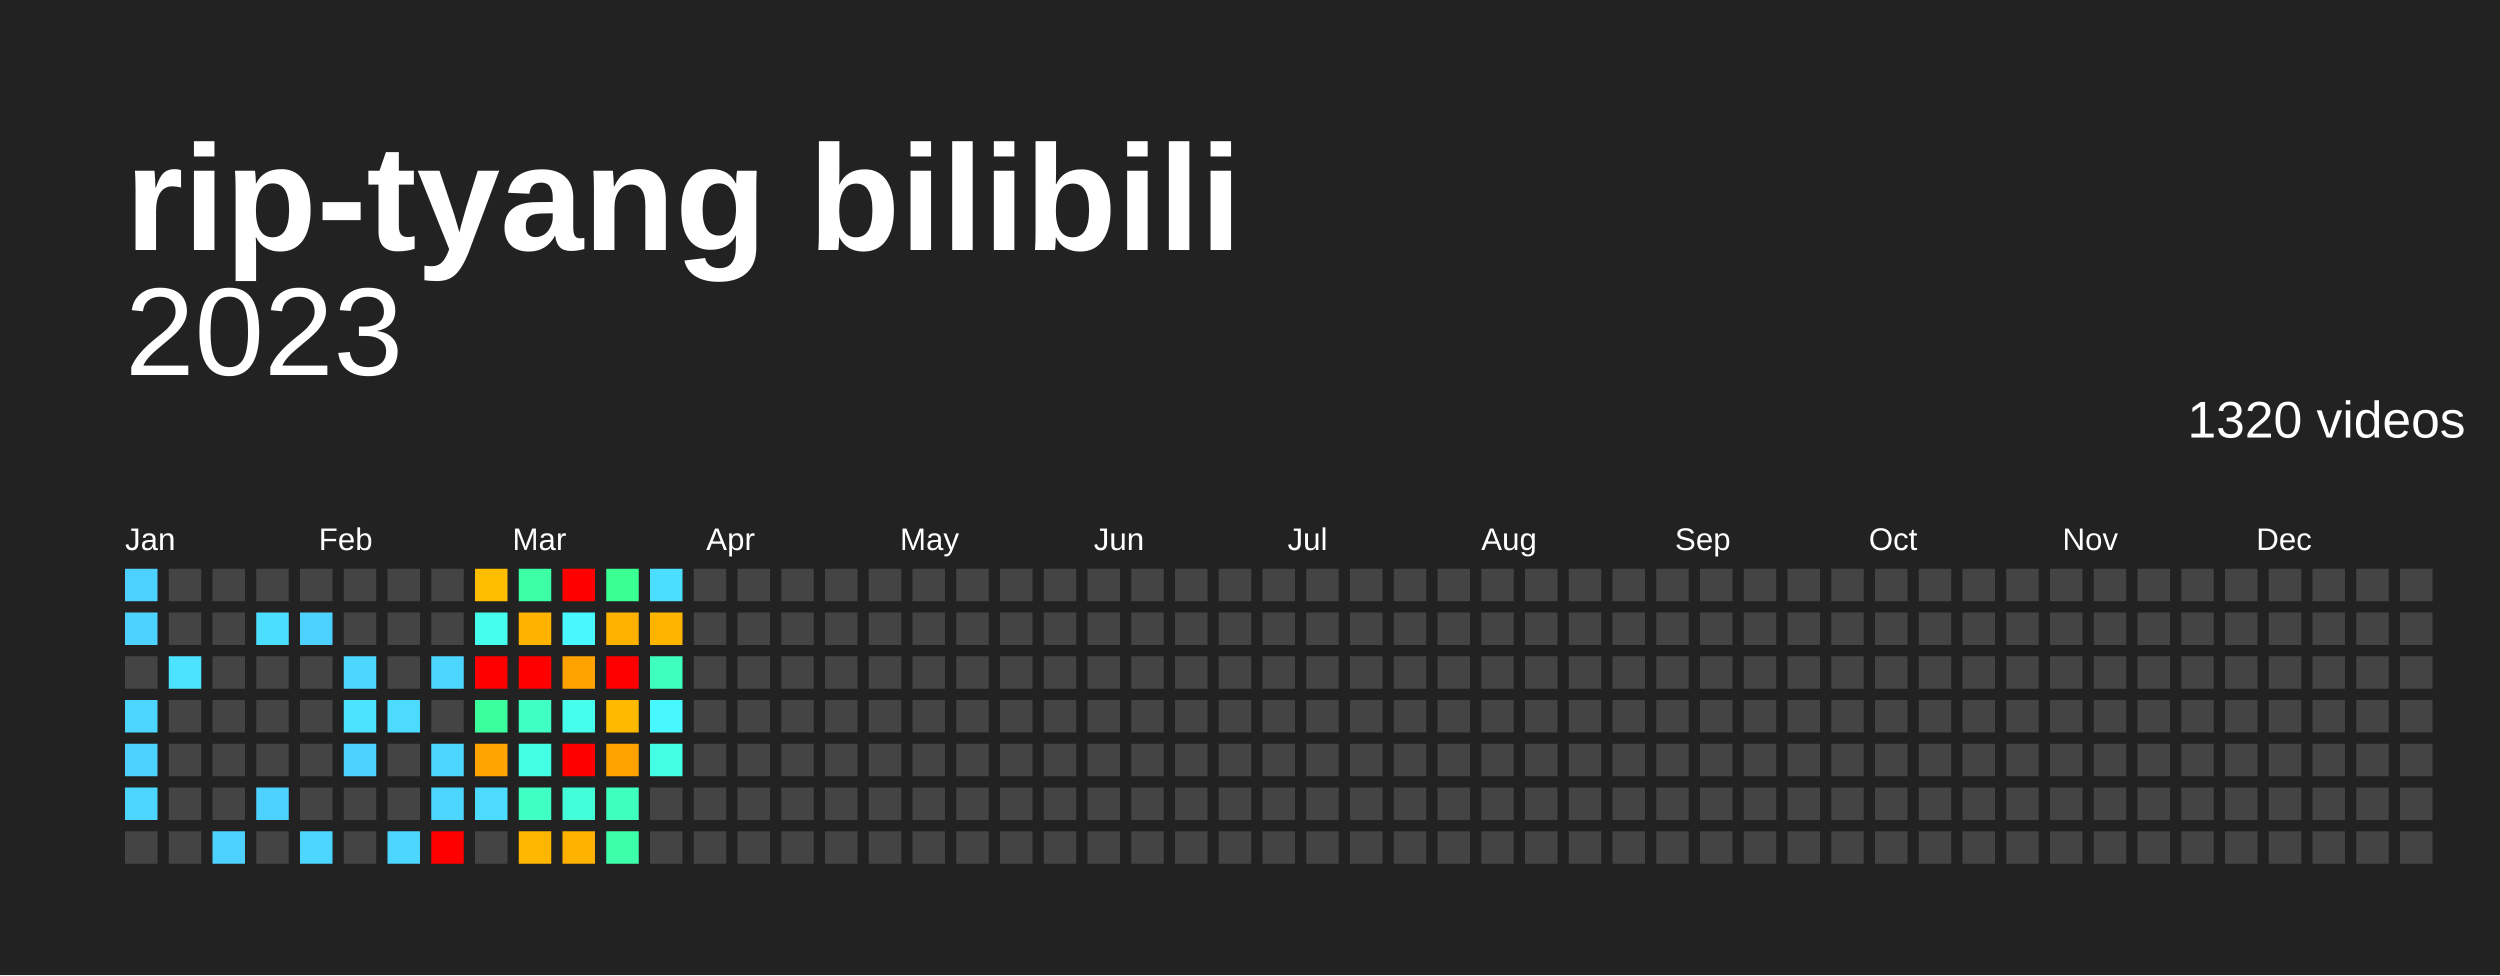
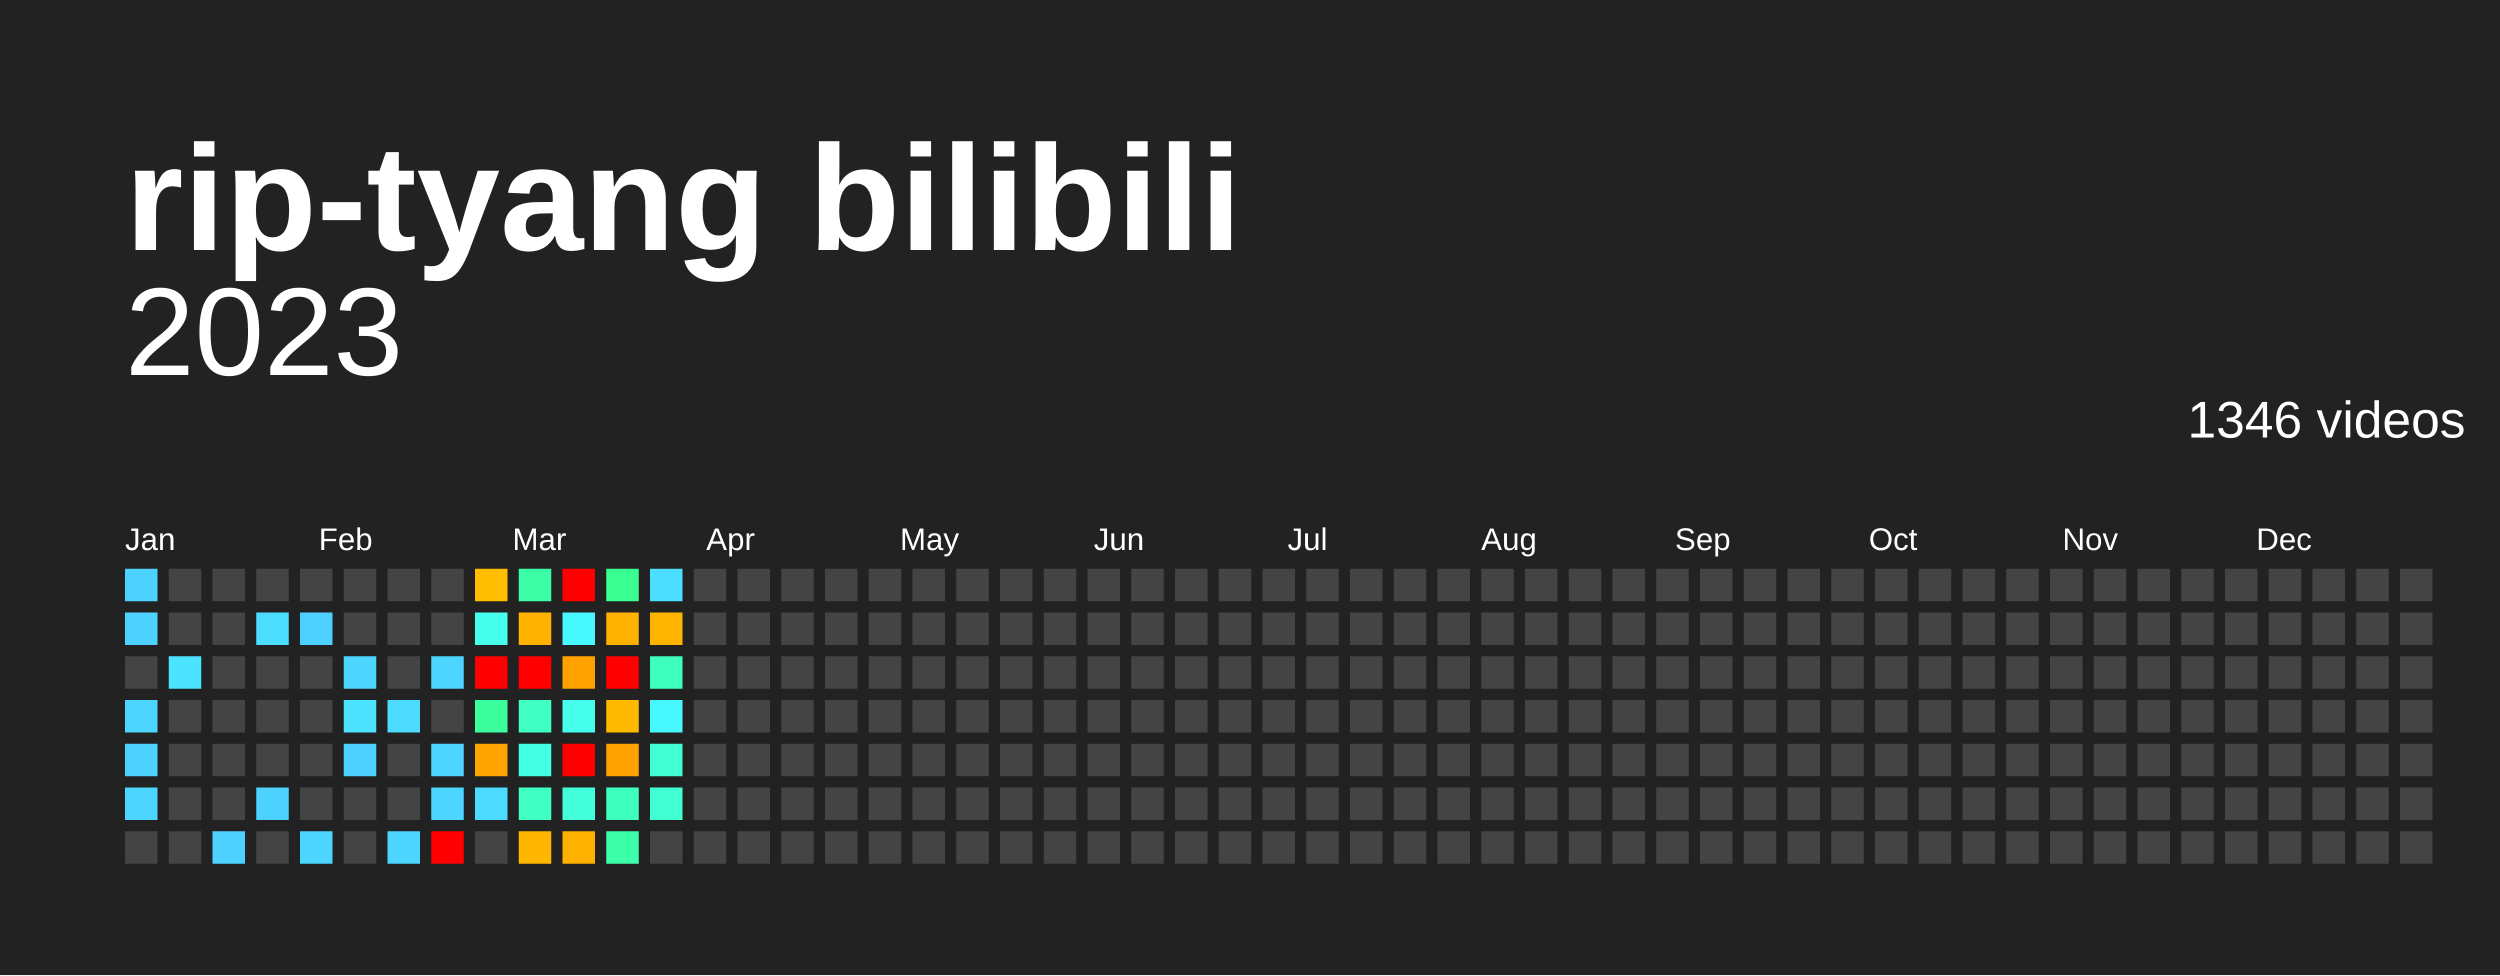
<svg xmlns="http://www.w3.org/2000/svg" baseProfile="full" height="78mm" version="1.1" viewBox="0,0,200,78" width="200mm">
  <defs />
  <rect fill="#222222" height="78" width="200" x="0" y="0" />
  <text fill="#FFFFFF" style="font-size:12px; font-family:Arial; font-weight:bold;" x="10" y="20">rip-tyang bilibili</text>
  <text alignment-baseline="hanging" fill="#FFFFFF" style="font-size:10.0px; font-family:Arial;" x="10" y="30">2023</text>
-   <text alignment-baseline="hanging" fill="#FFFFFF" style="font-size:4.125px; font-family:Arial;" x="175" y="35">1320 videos</text>
+   <text alignment-baseline="hanging" fill="#FFFFFF" style="font-size:4.125px; font-family:Arial;" x="175" y="35">1346 videos</text>
  <text fill="#FFFFFF" style="font-size:2.5px; font-family:Arial" x="10.0" y="44">Jan</text>
  <text fill="#FFFFFF" style="font-size:2.5px; font-family:Arial" x="25.5" y="44">Feb</text>
  <text fill="#FFFFFF" style="font-size:2.5px; font-family:Arial" x="41.0" y="44">Mar</text>
  <text fill="#FFFFFF" style="font-size:2.5px; font-family:Arial" x="56.5" y="44">Apr</text>
  <text fill="#FFFFFF" style="font-size:2.5px; font-family:Arial" x="72.0" y="44">May</text>
  <text fill="#FFFFFF" style="font-size:2.5px; font-family:Arial" x="87.5" y="44">Jun</text>
  <text fill="#FFFFFF" style="font-size:2.5px; font-family:Arial" x="103.0" y="44">Jul</text>
  <text fill="#FFFFFF" style="font-size:2.5px; font-family:Arial" x="118.5" y="44">Aug</text>
  <text fill="#FFFFFF" style="font-size:2.5px; font-family:Arial" x="134.0" y="44">Sep</text>
  <text fill="#FFFFFF" style="font-size:2.5px; font-family:Arial" x="149.5" y="44">Oct</text>
  <text fill="#FFFFFF" style="font-size:2.5px; font-family:Arial" x="165.0" y="44">Nov</text>
  <text fill="#FFFFFF" style="font-size:2.5px; font-family:Arial" x="180.5" y="44">Dec</text>
  <rect fill="#4dd2ff" height="2.6" width="2.6" x="10.0" y="45.5" />
  <rect fill="#4dd2ff" height="2.6" width="2.6" x="10.0" y="49.0" />
  <rect fill="#444444" height="2.6" width="2.6" x="10.0" y="52.5" />
  <rect fill="#4cd6ff" height="2.6" width="2.6" x="10.0" y="56.0" />
  <rect fill="#4dd2ff" height="2.6" width="2.6" x="10.0" y="59.5" />
  <rect fill="#4cd6ff" height="2.6" width="2.6" x="10.0" y="63.0" />
  <rect fill="#444444" height="2.6" width="2.6" x="10.0" y="66.5" />
  <rect fill="#444444" height="2.6" width="2.6" x="13.5" y="45.5" />
  <rect fill="#444444" height="2.6" width="2.6" x="13.5" y="49.0" />
  <rect fill="#4be3ff" height="2.6" width="2.6" x="13.5" y="52.5" />
  <rect fill="#444444" height="2.6" width="2.6" x="13.5" y="56.0" />
  <rect fill="#444444" height="2.6" width="2.6" x="13.5" y="59.5" />
  <rect fill="#444444" height="2.6" width="2.6" x="13.5" y="63.0" />
  <rect fill="#444444" height="2.6" width="2.6" x="13.5" y="66.5" />
  <rect fill="#444444" height="2.6" width="2.6" x="17.0" y="45.5" />
  <rect fill="#444444" height="2.6" width="2.6" x="17.0" y="49.0" />
  <rect fill="#444444" height="2.6" width="2.6" x="17.0" y="52.5" />
  <rect fill="#444444" height="2.6" width="2.6" x="17.0" y="56.0" />
  <rect fill="#444444" height="2.6" width="2.6" x="17.0" y="59.5" />
  <rect fill="#444444" height="2.6" width="2.6" x="17.0" y="63.0" />
  <rect fill="#4dd2ff" height="2.6" width="2.6" x="17.0" y="66.5" />
  <rect fill="#444444" height="2.6" width="2.6" x="20.5" y="45.5" />
  <rect fill="#4bdeff" height="2.6" width="2.6" x="20.5" y="49.0" />
  <rect fill="#444444" height="2.6" width="2.6" x="20.5" y="52.5" />
  <rect fill="#444444" height="2.6" width="2.6" x="20.5" y="56.0" />
  <rect fill="#444444" height="2.6" width="2.6" x="20.5" y="59.5" />
  <rect fill="#4dd2ff" height="2.6" width="2.6" x="20.5" y="63.0" />
  <rect fill="#444444" height="2.6" width="2.6" x="20.5" y="66.5" />
  <rect fill="#444444" height="2.6" width="2.6" x="24.0" y="45.5" />
  <rect fill="#4dd2ff" height="2.6" width="2.6" x="24.0" y="49.0" />
  <rect fill="#444444" height="2.6" width="2.6" x="24.0" y="52.5" />
  <rect fill="#444444" height="2.6" width="2.6" x="24.0" y="56.0" />
  <rect fill="#444444" height="2.6" width="2.6" x="24.0" y="59.5" />
  <rect fill="#444444" height="2.6" width="2.6" x="24.0" y="63.0" />
  <rect fill="#4cd6ff" height="2.6" width="2.6" x="24.0" y="66.5" />
  <rect fill="#444444" height="2.6" width="2.6" x="27.5" y="45.5" />
  <rect fill="#444444" height="2.6" width="2.6" x="27.5" y="49.0" />
  <rect fill="#4cd6ff" height="2.6" width="2.6" x="27.5" y="52.5" />
  <rect fill="#4be3ff" height="2.6" width="2.6" x="27.5" y="56.0" />
  <rect fill="#4dd2ff" height="2.6" width="2.6" x="27.5" y="59.5" />
  <rect fill="#444444" height="2.6" width="2.6" x="27.5" y="63.0" />
  <rect fill="#444444" height="2.6" width="2.6" x="27.5" y="66.5" />
  <rect fill="#444444" height="2.6" width="2.6" x="31.0" y="45.5" />
  <rect fill="#444444" height="2.6" width="2.6" x="31.0" y="49.0" />
  <rect fill="#444444" height="2.6" width="2.6" x="31.0" y="52.5" />
  <rect fill="#4cdaff" height="2.6" width="2.6" x="31.0" y="56.0" />
  <rect fill="#444444" height="2.6" width="2.6" x="31.0" y="59.5" />
  <rect fill="#444444" height="2.6" width="2.6" x="31.0" y="63.0" />
  <rect fill="#4cd6ff" height="2.6" width="2.6" x="31.0" y="66.5" />
  <rect fill="#444444" height="2.6" width="2.6" x="34.5" y="45.5" />
  <rect fill="#444444" height="2.6" width="2.6" x="34.5" y="49.0" />
  <rect fill="#4cd6ff" height="2.6" width="2.6" x="34.5" y="52.5" />
  <rect fill="#444444" height="2.6" width="2.6" x="34.5" y="56.0" />
  <rect fill="#4cd6ff" height="2.6" width="2.6" x="34.5" y="59.5" />
  <rect fill="#4cd6ff" height="2.6" width="2.6" x="34.5" y="63.0" />
  <rect fill="red" height="2.6" width="2.6" x="34.5" y="66.5" />
  <rect fill="#ffbe00" height="2.6" width="2.6" x="38.0" y="45.5" />
  <rect fill="#45ffec" height="2.6" width="2.6" x="38.0" y="49.0" />
  <rect fill="red" height="2.6" width="2.6" x="38.0" y="52.5" />
  <rect fill="#3bff9c" height="2.6" width="2.6" x="38.0" y="56.0" />
  <rect fill="#ffa400" height="2.6" width="2.6" x="38.0" y="59.5" />
  <rect fill="#4cdaff" height="2.6" width="2.6" x="38.0" y="63.0" />
  <rect fill="#444444" height="2.6" width="2.6" x="38.0" y="66.5" />
  <rect fill="#3cffa5" height="2.6" width="2.6" x="41.5" y="45.5" />
  <rect fill="#ffb300" height="2.6" width="2.6" x="41.5" y="49.0" />
  <rect fill="red" height="2.6" width="2.6" x="41.5" y="52.5" />
  <rect fill="#40ffc2" height="2.6" width="2.6" x="41.5" y="56.0" />
  <rect fill="#43ffe3" height="2.6" width="2.6" x="41.5" y="59.5" />
  <rect fill="#40ffc2" height="2.6" width="2.6" x="41.5" y="63.0" />
  <rect fill="#ffb600" height="2.6" width="2.6" x="41.5" y="66.5" />
  <rect fill="red" height="2.6" width="2.6" x="45.0" y="45.5" />
  <rect fill="#48f8ff" height="2.6" width="2.6" x="45.0" y="49.0" />
  <rect fill="#ffa200" height="2.6" width="2.6" x="45.0" y="52.5" />
  <rect fill="#45ffec" height="2.6" width="2.6" x="45.0" y="56.0" />
  <rect fill="red" height="2.6" width="2.6" x="45.0" y="59.5" />
  <rect fill="#42ffda" height="2.6" width="2.6" x="45.0" y="63.0" />
  <rect fill="#ffb100" height="2.6" width="2.6" x="45.0" y="66.5" />
  <rect fill="#3aff92" height="2.6" width="2.6" x="48.5" y="45.5" />
  <rect fill="#ffb100" height="2.6" width="2.6" x="48.5" y="49.0" />
  <rect fill="red" height="2.6" width="2.6" x="48.5" y="52.5" />
  <rect fill="#ffba00" height="2.6" width="2.6" x="48.5" y="56.0" />
  <rect fill="#ffa200" height="2.6" width="2.6" x="48.5" y="59.5" />
  <rect fill="#3fffbe" height="2.6" width="2.6" x="48.5" y="63.0" />
  <rect fill="#3dffaa" height="2.6" width="2.6" x="48.5" y="66.5" />
  <rect fill="#4bdeff" height="2.6" width="2.6" x="52.0" y="45.5" />
  <rect fill="#ffb500" height="2.6" width="2.6" x="52.0" y="49.0" />
  <rect fill="#3fffbe" height="2.6" width="2.6" x="52.0" y="52.5" />
  <rect fill="#48f8ff" height="2.6" width="2.6" x="52.0" y="56.0" />
-   <rect fill="#43ffe3" height="2.6" width="2.6" x="52.0" y="59.5" />
-   <rect fill="#444444" height="2.6" width="2.6" x="52.0" y="63.0" />
+   <rect fill="#41ffd0" height="2.6" width="2.6" x="52.0" y="59.5" />
+   <rect fill="#41ffd0" height="2.6" width="2.6" x="52.0" y="63.0" />
  <rect fill="#444444" height="2.6" width="2.6" x="52.0" y="66.5" />
  <rect fill="#444444" height="2.6" width="2.6" x="55.5" y="45.5" />
  <rect fill="#444444" height="2.6" width="2.6" x="55.5" y="49.0" />
  <rect fill="#444444" height="2.6" width="2.6" x="55.5" y="52.5" />
  <rect fill="#444444" height="2.6" width="2.6" x="55.5" y="56.0" />
  <rect fill="#444444" height="2.6" width="2.6" x="55.5" y="59.5" />
  <rect fill="#444444" height="2.6" width="2.6" x="55.5" y="63.0" />
  <rect fill="#444444" height="2.6" width="2.6" x="55.5" y="66.5" />
  <rect fill="#444444" height="2.6" width="2.6" x="59.0" y="45.5" />
  <rect fill="#444444" height="2.6" width="2.6" x="59.0" y="49.0" />
  <rect fill="#444444" height="2.6" width="2.6" x="59.0" y="52.5" />
  <rect fill="#444444" height="2.6" width="2.6" x="59.0" y="56.0" />
  <rect fill="#444444" height="2.6" width="2.6" x="59.0" y="59.5" />
  <rect fill="#444444" height="2.6" width="2.6" x="59.0" y="63.0" />
  <rect fill="#444444" height="2.6" width="2.6" x="59.0" y="66.5" />
  <rect fill="#444444" height="2.6" width="2.6" x="62.5" y="45.5" />
  <rect fill="#444444" height="2.6" width="2.6" x="62.5" y="49.0" />
  <rect fill="#444444" height="2.6" width="2.6" x="62.5" y="52.5" />
  <rect fill="#444444" height="2.6" width="2.6" x="62.5" y="56.0" />
  <rect fill="#444444" height="2.6" width="2.6" x="62.5" y="59.5" />
  <rect fill="#444444" height="2.6" width="2.6" x="62.5" y="63.0" />
  <rect fill="#444444" height="2.6" width="2.6" x="62.5" y="66.5" />
  <rect fill="#444444" height="2.6" width="2.6" x="66.0" y="45.5" />
  <rect fill="#444444" height="2.6" width="2.6" x="66.0" y="49.0" />
  <rect fill="#444444" height="2.6" width="2.6" x="66.0" y="52.5" />
  <rect fill="#444444" height="2.6" width="2.6" x="66.0" y="56.0" />
  <rect fill="#444444" height="2.6" width="2.6" x="66.0" y="59.5" />
  <rect fill="#444444" height="2.6" width="2.6" x="66.0" y="63.0" />
  <rect fill="#444444" height="2.6" width="2.6" x="66.0" y="66.5" />
  <rect fill="#444444" height="2.6" width="2.6" x="69.5" y="45.5" />
  <rect fill="#444444" height="2.6" width="2.6" x="69.5" y="49.0" />
  <rect fill="#444444" height="2.6" width="2.6" x="69.5" y="52.5" />
  <rect fill="#444444" height="2.6" width="2.6" x="69.5" y="56.0" />
  <rect fill="#444444" height="2.6" width="2.6" x="69.5" y="59.5" />
  <rect fill="#444444" height="2.6" width="2.6" x="69.5" y="63.0" />
  <rect fill="#444444" height="2.6" width="2.6" x="69.5" y="66.5" />
  <rect fill="#444444" height="2.6" width="2.6" x="73.0" y="45.5" />
  <rect fill="#444444" height="2.6" width="2.6" x="73.0" y="49.0" />
  <rect fill="#444444" height="2.6" width="2.6" x="73.0" y="52.5" />
  <rect fill="#444444" height="2.6" width="2.6" x="73.0" y="56.0" />
  <rect fill="#444444" height="2.6" width="2.6" x="73.0" y="59.5" />
  <rect fill="#444444" height="2.6" width="2.6" x="73.0" y="63.0" />
  <rect fill="#444444" height="2.6" width="2.6" x="73.0" y="66.5" />
  <rect fill="#444444" height="2.6" width="2.6" x="76.5" y="45.5" />
  <rect fill="#444444" height="2.6" width="2.6" x="76.5" y="49.0" />
  <rect fill="#444444" height="2.6" width="2.6" x="76.5" y="52.5" />
  <rect fill="#444444" height="2.6" width="2.6" x="76.5" y="56.0" />
  <rect fill="#444444" height="2.6" width="2.6" x="76.5" y="59.5" />
  <rect fill="#444444" height="2.6" width="2.6" x="76.5" y="63.0" />
  <rect fill="#444444" height="2.6" width="2.6" x="76.5" y="66.5" />
  <rect fill="#444444" height="2.6" width="2.6" x="80.0" y="45.5" />
  <rect fill="#444444" height="2.6" width="2.6" x="80.0" y="49.0" />
  <rect fill="#444444" height="2.6" width="2.6" x="80.0" y="52.5" />
  <rect fill="#444444" height="2.6" width="2.6" x="80.0" y="56.0" />
  <rect fill="#444444" height="2.6" width="2.6" x="80.0" y="59.5" />
  <rect fill="#444444" height="2.6" width="2.6" x="80.0" y="63.0" />
  <rect fill="#444444" height="2.6" width="2.6" x="80.0" y="66.5" />
  <rect fill="#444444" height="2.6" width="2.6" x="83.5" y="45.5" />
  <rect fill="#444444" height="2.6" width="2.6" x="83.5" y="49.0" />
  <rect fill="#444444" height="2.6" width="2.6" x="83.5" y="52.5" />
  <rect fill="#444444" height="2.6" width="2.6" x="83.5" y="56.0" />
  <rect fill="#444444" height="2.6" width="2.6" x="83.5" y="59.5" />
  <rect fill="#444444" height="2.6" width="2.6" x="83.5" y="63.0" />
  <rect fill="#444444" height="2.6" width="2.6" x="83.5" y="66.5" />
  <rect fill="#444444" height="2.6" width="2.6" x="87.0" y="45.5" />
  <rect fill="#444444" height="2.6" width="2.6" x="87.0" y="49.0" />
  <rect fill="#444444" height="2.6" width="2.6" x="87.0" y="52.5" />
  <rect fill="#444444" height="2.6" width="2.6" x="87.0" y="56.0" />
  <rect fill="#444444" height="2.6" width="2.6" x="87.0" y="59.5" />
  <rect fill="#444444" height="2.6" width="2.6" x="87.0" y="63.0" />
  <rect fill="#444444" height="2.6" width="2.6" x="87.0" y="66.5" />
  <rect fill="#444444" height="2.6" width="2.6" x="90.5" y="45.5" />
  <rect fill="#444444" height="2.6" width="2.6" x="90.5" y="49.0" />
  <rect fill="#444444" height="2.6" width="2.6" x="90.5" y="52.5" />
  <rect fill="#444444" height="2.6" width="2.6" x="90.5" y="56.0" />
  <rect fill="#444444" height="2.6" width="2.6" x="90.5" y="59.5" />
  <rect fill="#444444" height="2.6" width="2.6" x="90.5" y="63.0" />
  <rect fill="#444444" height="2.6" width="2.6" x="90.5" y="66.5" />
  <rect fill="#444444" height="2.6" width="2.6" x="94.0" y="45.5" />
  <rect fill="#444444" height="2.6" width="2.6" x="94.0" y="49.0" />
  <rect fill="#444444" height="2.6" width="2.6" x="94.0" y="52.5" />
  <rect fill="#444444" height="2.6" width="2.6" x="94.0" y="56.0" />
  <rect fill="#444444" height="2.6" width="2.6" x="94.0" y="59.5" />
  <rect fill="#444444" height="2.6" width="2.6" x="94.0" y="63.0" />
  <rect fill="#444444" height="2.6" width="2.6" x="94.0" y="66.5" />
  <rect fill="#444444" height="2.6" width="2.6" x="97.5" y="45.5" />
  <rect fill="#444444" height="2.6" width="2.6" x="97.5" y="49.0" />
  <rect fill="#444444" height="2.6" width="2.6" x="97.5" y="52.5" />
  <rect fill="#444444" height="2.6" width="2.6" x="97.5" y="56.0" />
  <rect fill="#444444" height="2.6" width="2.6" x="97.5" y="59.5" />
  <rect fill="#444444" height="2.6" width="2.6" x="97.5" y="63.0" />
  <rect fill="#444444" height="2.6" width="2.6" x="97.5" y="66.5" />
  <rect fill="#444444" height="2.6" width="2.6" x="101.0" y="45.5" />
  <rect fill="#444444" height="2.6" width="2.6" x="101.0" y="49.0" />
  <rect fill="#444444" height="2.6" width="2.6" x="101.0" y="52.5" />
  <rect fill="#444444" height="2.6" width="2.6" x="101.0" y="56.0" />
  <rect fill="#444444" height="2.6" width="2.6" x="101.0" y="59.5" />
  <rect fill="#444444" height="2.6" width="2.6" x="101.0" y="63.0" />
  <rect fill="#444444" height="2.6" width="2.6" x="101.0" y="66.5" />
  <rect fill="#444444" height="2.6" width="2.6" x="104.5" y="45.5" />
  <rect fill="#444444" height="2.6" width="2.6" x="104.5" y="49.0" />
  <rect fill="#444444" height="2.6" width="2.6" x="104.5" y="52.5" />
  <rect fill="#444444" height="2.6" width="2.6" x="104.5" y="56.0" />
  <rect fill="#444444" height="2.6" width="2.6" x="104.5" y="59.5" />
  <rect fill="#444444" height="2.6" width="2.6" x="104.5" y="63.0" />
  <rect fill="#444444" height="2.6" width="2.6" x="104.5" y="66.5" />
  <rect fill="#444444" height="2.6" width="2.6" x="108.0" y="45.5" />
  <rect fill="#444444" height="2.6" width="2.6" x="108.0" y="49.0" />
  <rect fill="#444444" height="2.6" width="2.6" x="108.0" y="52.5" />
  <rect fill="#444444" height="2.6" width="2.6" x="108.0" y="56.0" />
  <rect fill="#444444" height="2.6" width="2.6" x="108.0" y="59.5" />
  <rect fill="#444444" height="2.6" width="2.6" x="108.0" y="63.0" />
  <rect fill="#444444" height="2.6" width="2.6" x="108.0" y="66.5" />
  <rect fill="#444444" height="2.6" width="2.6" x="111.5" y="45.5" />
  <rect fill="#444444" height="2.6" width="2.6" x="111.5" y="49.0" />
  <rect fill="#444444" height="2.6" width="2.6" x="111.5" y="52.5" />
  <rect fill="#444444" height="2.6" width="2.6" x="111.5" y="56.0" />
  <rect fill="#444444" height="2.6" width="2.6" x="111.5" y="59.5" />
  <rect fill="#444444" height="2.6" width="2.6" x="111.5" y="63.0" />
  <rect fill="#444444" height="2.6" width="2.6" x="111.5" y="66.5" />
  <rect fill="#444444" height="2.6" width="2.6" x="115.0" y="45.5" />
  <rect fill="#444444" height="2.6" width="2.6" x="115.0" y="49.0" />
  <rect fill="#444444" height="2.6" width="2.6" x="115.0" y="52.5" />
  <rect fill="#444444" height="2.6" width="2.6" x="115.0" y="56.0" />
  <rect fill="#444444" height="2.6" width="2.6" x="115.0" y="59.5" />
  <rect fill="#444444" height="2.6" width="2.6" x="115.0" y="63.0" />
  <rect fill="#444444" height="2.6" width="2.6" x="115.0" y="66.5" />
  <rect fill="#444444" height="2.6" width="2.6" x="118.5" y="45.5" />
  <rect fill="#444444" height="2.6" width="2.6" x="118.5" y="49.0" />
  <rect fill="#444444" height="2.6" width="2.6" x="118.5" y="52.5" />
  <rect fill="#444444" height="2.6" width="2.6" x="118.5" y="56.0" />
  <rect fill="#444444" height="2.6" width="2.6" x="118.5" y="59.5" />
  <rect fill="#444444" height="2.6" width="2.6" x="118.5" y="63.0" />
  <rect fill="#444444" height="2.6" width="2.6" x="118.5" y="66.5" />
  <rect fill="#444444" height="2.6" width="2.6" x="122.0" y="45.5" />
  <rect fill="#444444" height="2.6" width="2.6" x="122.0" y="49.0" />
  <rect fill="#444444" height="2.6" width="2.6" x="122.0" y="52.5" />
  <rect fill="#444444" height="2.6" width="2.6" x="122.0" y="56.0" />
  <rect fill="#444444" height="2.6" width="2.6" x="122.0" y="59.5" />
  <rect fill="#444444" height="2.6" width="2.6" x="122.0" y="63.0" />
  <rect fill="#444444" height="2.6" width="2.6" x="122.0" y="66.5" />
  <rect fill="#444444" height="2.6" width="2.6" x="125.5" y="45.5" />
  <rect fill="#444444" height="2.6" width="2.6" x="125.5" y="49.0" />
  <rect fill="#444444" height="2.6" width="2.6" x="125.5" y="52.5" />
  <rect fill="#444444" height="2.6" width="2.6" x="125.5" y="56.0" />
  <rect fill="#444444" height="2.6" width="2.6" x="125.5" y="59.5" />
  <rect fill="#444444" height="2.6" width="2.6" x="125.5" y="63.0" />
  <rect fill="#444444" height="2.6" width="2.6" x="125.5" y="66.5" />
  <rect fill="#444444" height="2.6" width="2.6" x="129.0" y="45.5" />
  <rect fill="#444444" height="2.6" width="2.6" x="129.0" y="49.0" />
  <rect fill="#444444" height="2.6" width="2.6" x="129.0" y="52.5" />
  <rect fill="#444444" height="2.6" width="2.6" x="129.0" y="56.0" />
  <rect fill="#444444" height="2.6" width="2.6" x="129.0" y="59.5" />
  <rect fill="#444444" height="2.6" width="2.6" x="129.0" y="63.0" />
  <rect fill="#444444" height="2.6" width="2.6" x="129.0" y="66.5" />
  <rect fill="#444444" height="2.6" width="2.6" x="132.5" y="45.5" />
  <rect fill="#444444" height="2.6" width="2.6" x="132.5" y="49.0" />
  <rect fill="#444444" height="2.6" width="2.6" x="132.5" y="52.5" />
  <rect fill="#444444" height="2.6" width="2.6" x="132.5" y="56.0" />
  <rect fill="#444444" height="2.6" width="2.6" x="132.5" y="59.5" />
  <rect fill="#444444" height="2.6" width="2.6" x="132.5" y="63.0" />
  <rect fill="#444444" height="2.6" width="2.6" x="132.5" y="66.5" />
  <rect fill="#444444" height="2.6" width="2.6" x="136.0" y="45.5" />
  <rect fill="#444444" height="2.6" width="2.6" x="136.0" y="49.0" />
  <rect fill="#444444" height="2.6" width="2.6" x="136.0" y="52.5" />
  <rect fill="#444444" height="2.6" width="2.6" x="136.0" y="56.0" />
  <rect fill="#444444" height="2.6" width="2.6" x="136.0" y="59.5" />
  <rect fill="#444444" height="2.6" width="2.6" x="136.0" y="63.0" />
  <rect fill="#444444" height="2.6" width="2.6" x="136.0" y="66.5" />
  <rect fill="#444444" height="2.6" width="2.6" x="139.5" y="45.5" />
  <rect fill="#444444" height="2.6" width="2.6" x="139.5" y="49.0" />
  <rect fill="#444444" height="2.6" width="2.6" x="139.5" y="52.5" />
  <rect fill="#444444" height="2.6" width="2.6" x="139.5" y="56.0" />
  <rect fill="#444444" height="2.6" width="2.6" x="139.5" y="59.5" />
  <rect fill="#444444" height="2.6" width="2.6" x="139.5" y="63.0" />
  <rect fill="#444444" height="2.6" width="2.6" x="139.5" y="66.5" />
  <rect fill="#444444" height="2.6" width="2.6" x="143.0" y="45.5" />
  <rect fill="#444444" height="2.6" width="2.6" x="143.0" y="49.0" />
  <rect fill="#444444" height="2.6" width="2.6" x="143.0" y="52.5" />
  <rect fill="#444444" height="2.6" width="2.6" x="143.0" y="56.0" />
  <rect fill="#444444" height="2.6" width="2.6" x="143.0" y="59.5" />
  <rect fill="#444444" height="2.6" width="2.6" x="143.0" y="63.0" />
  <rect fill="#444444" height="2.6" width="2.6" x="143.0" y="66.5" />
  <rect fill="#444444" height="2.6" width="2.6" x="146.5" y="45.5" />
  <rect fill="#444444" height="2.6" width="2.6" x="146.5" y="49.0" />
  <rect fill="#444444" height="2.6" width="2.6" x="146.5" y="52.5" />
  <rect fill="#444444" height="2.6" width="2.6" x="146.5" y="56.0" />
  <rect fill="#444444" height="2.6" width="2.6" x="146.5" y="59.5" />
  <rect fill="#444444" height="2.6" width="2.6" x="146.5" y="63.0" />
  <rect fill="#444444" height="2.6" width="2.6" x="146.5" y="66.5" />
  <rect fill="#444444" height="2.6" width="2.6" x="150.0" y="45.5" />
  <rect fill="#444444" height="2.6" width="2.6" x="150.0" y="49.0" />
  <rect fill="#444444" height="2.6" width="2.6" x="150.0" y="52.5" />
  <rect fill="#444444" height="2.6" width="2.6" x="150.0" y="56.0" />
  <rect fill="#444444" height="2.6" width="2.6" x="150.0" y="59.5" />
  <rect fill="#444444" height="2.6" width="2.6" x="150.0" y="63.0" />
  <rect fill="#444444" height="2.6" width="2.6" x="150.0" y="66.5" />
  <rect fill="#444444" height="2.6" width="2.6" x="153.5" y="45.5" />
  <rect fill="#444444" height="2.6" width="2.6" x="153.5" y="49.0" />
  <rect fill="#444444" height="2.6" width="2.6" x="153.5" y="52.5" />
  <rect fill="#444444" height="2.6" width="2.6" x="153.5" y="56.0" />
  <rect fill="#444444" height="2.6" width="2.6" x="153.5" y="59.5" />
  <rect fill="#444444" height="2.6" width="2.6" x="153.5" y="63.0" />
  <rect fill="#444444" height="2.6" width="2.6" x="153.5" y="66.5" />
  <rect fill="#444444" height="2.6" width="2.6" x="157.0" y="45.5" />
  <rect fill="#444444" height="2.6" width="2.6" x="157.0" y="49.0" />
  <rect fill="#444444" height="2.6" width="2.6" x="157.0" y="52.5" />
  <rect fill="#444444" height="2.6" width="2.6" x="157.0" y="56.0" />
  <rect fill="#444444" height="2.6" width="2.6" x="157.0" y="59.5" />
  <rect fill="#444444" height="2.6" width="2.6" x="157.0" y="63.0" />
  <rect fill="#444444" height="2.6" width="2.6" x="157.0" y="66.5" />
  <rect fill="#444444" height="2.6" width="2.6" x="160.5" y="45.5" />
  <rect fill="#444444" height="2.6" width="2.6" x="160.5" y="49.0" />
  <rect fill="#444444" height="2.6" width="2.6" x="160.5" y="52.5" />
  <rect fill="#444444" height="2.6" width="2.6" x="160.5" y="56.0" />
  <rect fill="#444444" height="2.6" width="2.6" x="160.5" y="59.5" />
  <rect fill="#444444" height="2.6" width="2.6" x="160.5" y="63.0" />
  <rect fill="#444444" height="2.6" width="2.6" x="160.5" y="66.5" />
  <rect fill="#444444" height="2.6" width="2.6" x="164.0" y="45.5" />
  <rect fill="#444444" height="2.6" width="2.6" x="164.0" y="49.0" />
  <rect fill="#444444" height="2.6" width="2.6" x="164.0" y="52.5" />
  <rect fill="#444444" height="2.6" width="2.6" x="164.0" y="56.0" />
  <rect fill="#444444" height="2.6" width="2.6" x="164.0" y="59.5" />
  <rect fill="#444444" height="2.6" width="2.6" x="164.0" y="63.0" />
  <rect fill="#444444" height="2.6" width="2.6" x="164.0" y="66.5" />
  <rect fill="#444444" height="2.6" width="2.6" x="167.5" y="45.5" />
  <rect fill="#444444" height="2.6" width="2.6" x="167.5" y="49.0" />
  <rect fill="#444444" height="2.6" width="2.6" x="167.5" y="52.5" />
  <rect fill="#444444" height="2.6" width="2.6" x="167.5" y="56.0" />
  <rect fill="#444444" height="2.6" width="2.6" x="167.5" y="59.5" />
  <rect fill="#444444" height="2.6" width="2.6" x="167.5" y="63.0" />
  <rect fill="#444444" height="2.6" width="2.6" x="167.5" y="66.5" />
  <rect fill="#444444" height="2.6" width="2.6" x="171.0" y="45.5" />
  <rect fill="#444444" height="2.6" width="2.6" x="171.0" y="49.0" />
  <rect fill="#444444" height="2.6" width="2.6" x="171.0" y="52.5" />
  <rect fill="#444444" height="2.6" width="2.6" x="171.0" y="56.0" />
  <rect fill="#444444" height="2.6" width="2.6" x="171.0" y="59.5" />
  <rect fill="#444444" height="2.6" width="2.6" x="171.0" y="63.0" />
  <rect fill="#444444" height="2.6" width="2.6" x="171.0" y="66.5" />
  <rect fill="#444444" height="2.6" width="2.6" x="174.5" y="45.5" />
  <rect fill="#444444" height="2.6" width="2.6" x="174.5" y="49.0" />
  <rect fill="#444444" height="2.6" width="2.6" x="174.5" y="52.5" />
  <rect fill="#444444" height="2.6" width="2.6" x="174.5" y="56.0" />
  <rect fill="#444444" height="2.6" width="2.6" x="174.5" y="59.5" />
  <rect fill="#444444" height="2.6" width="2.6" x="174.5" y="63.0" />
  <rect fill="#444444" height="2.6" width="2.6" x="174.5" y="66.5" />
  <rect fill="#444444" height="2.6" width="2.6" x="178.0" y="45.5" />
  <rect fill="#444444" height="2.6" width="2.6" x="178.0" y="49.0" />
  <rect fill="#444444" height="2.6" width="2.6" x="178.0" y="52.5" />
  <rect fill="#444444" height="2.6" width="2.6" x="178.0" y="56.0" />
  <rect fill="#444444" height="2.6" width="2.6" x="178.0" y="59.5" />
  <rect fill="#444444" height="2.6" width="2.6" x="178.0" y="63.0" />
  <rect fill="#444444" height="2.6" width="2.6" x="178.0" y="66.5" />
  <rect fill="#444444" height="2.6" width="2.6" x="181.5" y="45.5" />
  <rect fill="#444444" height="2.6" width="2.6" x="181.5" y="49.0" />
  <rect fill="#444444" height="2.6" width="2.6" x="181.5" y="52.5" />
  <rect fill="#444444" height="2.6" width="2.6" x="181.5" y="56.0" />
  <rect fill="#444444" height="2.6" width="2.6" x="181.5" y="59.5" />
  <rect fill="#444444" height="2.6" width="2.6" x="181.5" y="63.0" />
  <rect fill="#444444" height="2.6" width="2.6" x="181.5" y="66.5" />
  <rect fill="#444444" height="2.6" width="2.6" x="185.0" y="45.5" />
  <rect fill="#444444" height="2.6" width="2.6" x="185.0" y="49.0" />
  <rect fill="#444444" height="2.6" width="2.6" x="185.0" y="52.5" />
  <rect fill="#444444" height="2.6" width="2.6" x="185.0" y="56.0" />
  <rect fill="#444444" height="2.6" width="2.6" x="185.0" y="59.5" />
  <rect fill="#444444" height="2.6" width="2.6" x="185.0" y="63.0" />
  <rect fill="#444444" height="2.6" width="2.6" x="185.0" y="66.5" />
  <rect fill="#444444" height="2.6" width="2.6" x="188.5" y="45.5" />
  <rect fill="#444444" height="2.6" width="2.6" x="188.5" y="49.0" />
  <rect fill="#444444" height="2.6" width="2.6" x="188.5" y="52.5" />
  <rect fill="#444444" height="2.6" width="2.6" x="188.5" y="56.0" />
  <rect fill="#444444" height="2.6" width="2.6" x="188.5" y="59.5" />
  <rect fill="#444444" height="2.6" width="2.6" x="188.5" y="63.0" />
  <rect fill="#444444" height="2.6" width="2.6" x="188.5" y="66.5" />
  <rect fill="#444444" height="2.6" width="2.6" x="192.0" y="45.5" />
  <rect fill="#444444" height="2.6" width="2.6" x="192.0" y="49.0" />
  <rect fill="#444444" height="2.6" width="2.6" x="192.0" y="52.5" />
  <rect fill="#444444" height="2.6" width="2.6" x="192.0" y="56.0" />
  <rect fill="#444444" height="2.6" width="2.6" x="192.0" y="59.5" />
  <rect fill="#444444" height="2.6" width="2.6" x="192.0" y="63.0" />
  <rect fill="#444444" height="2.6" width="2.6" x="192.0" y="66.5" />
</svg>
